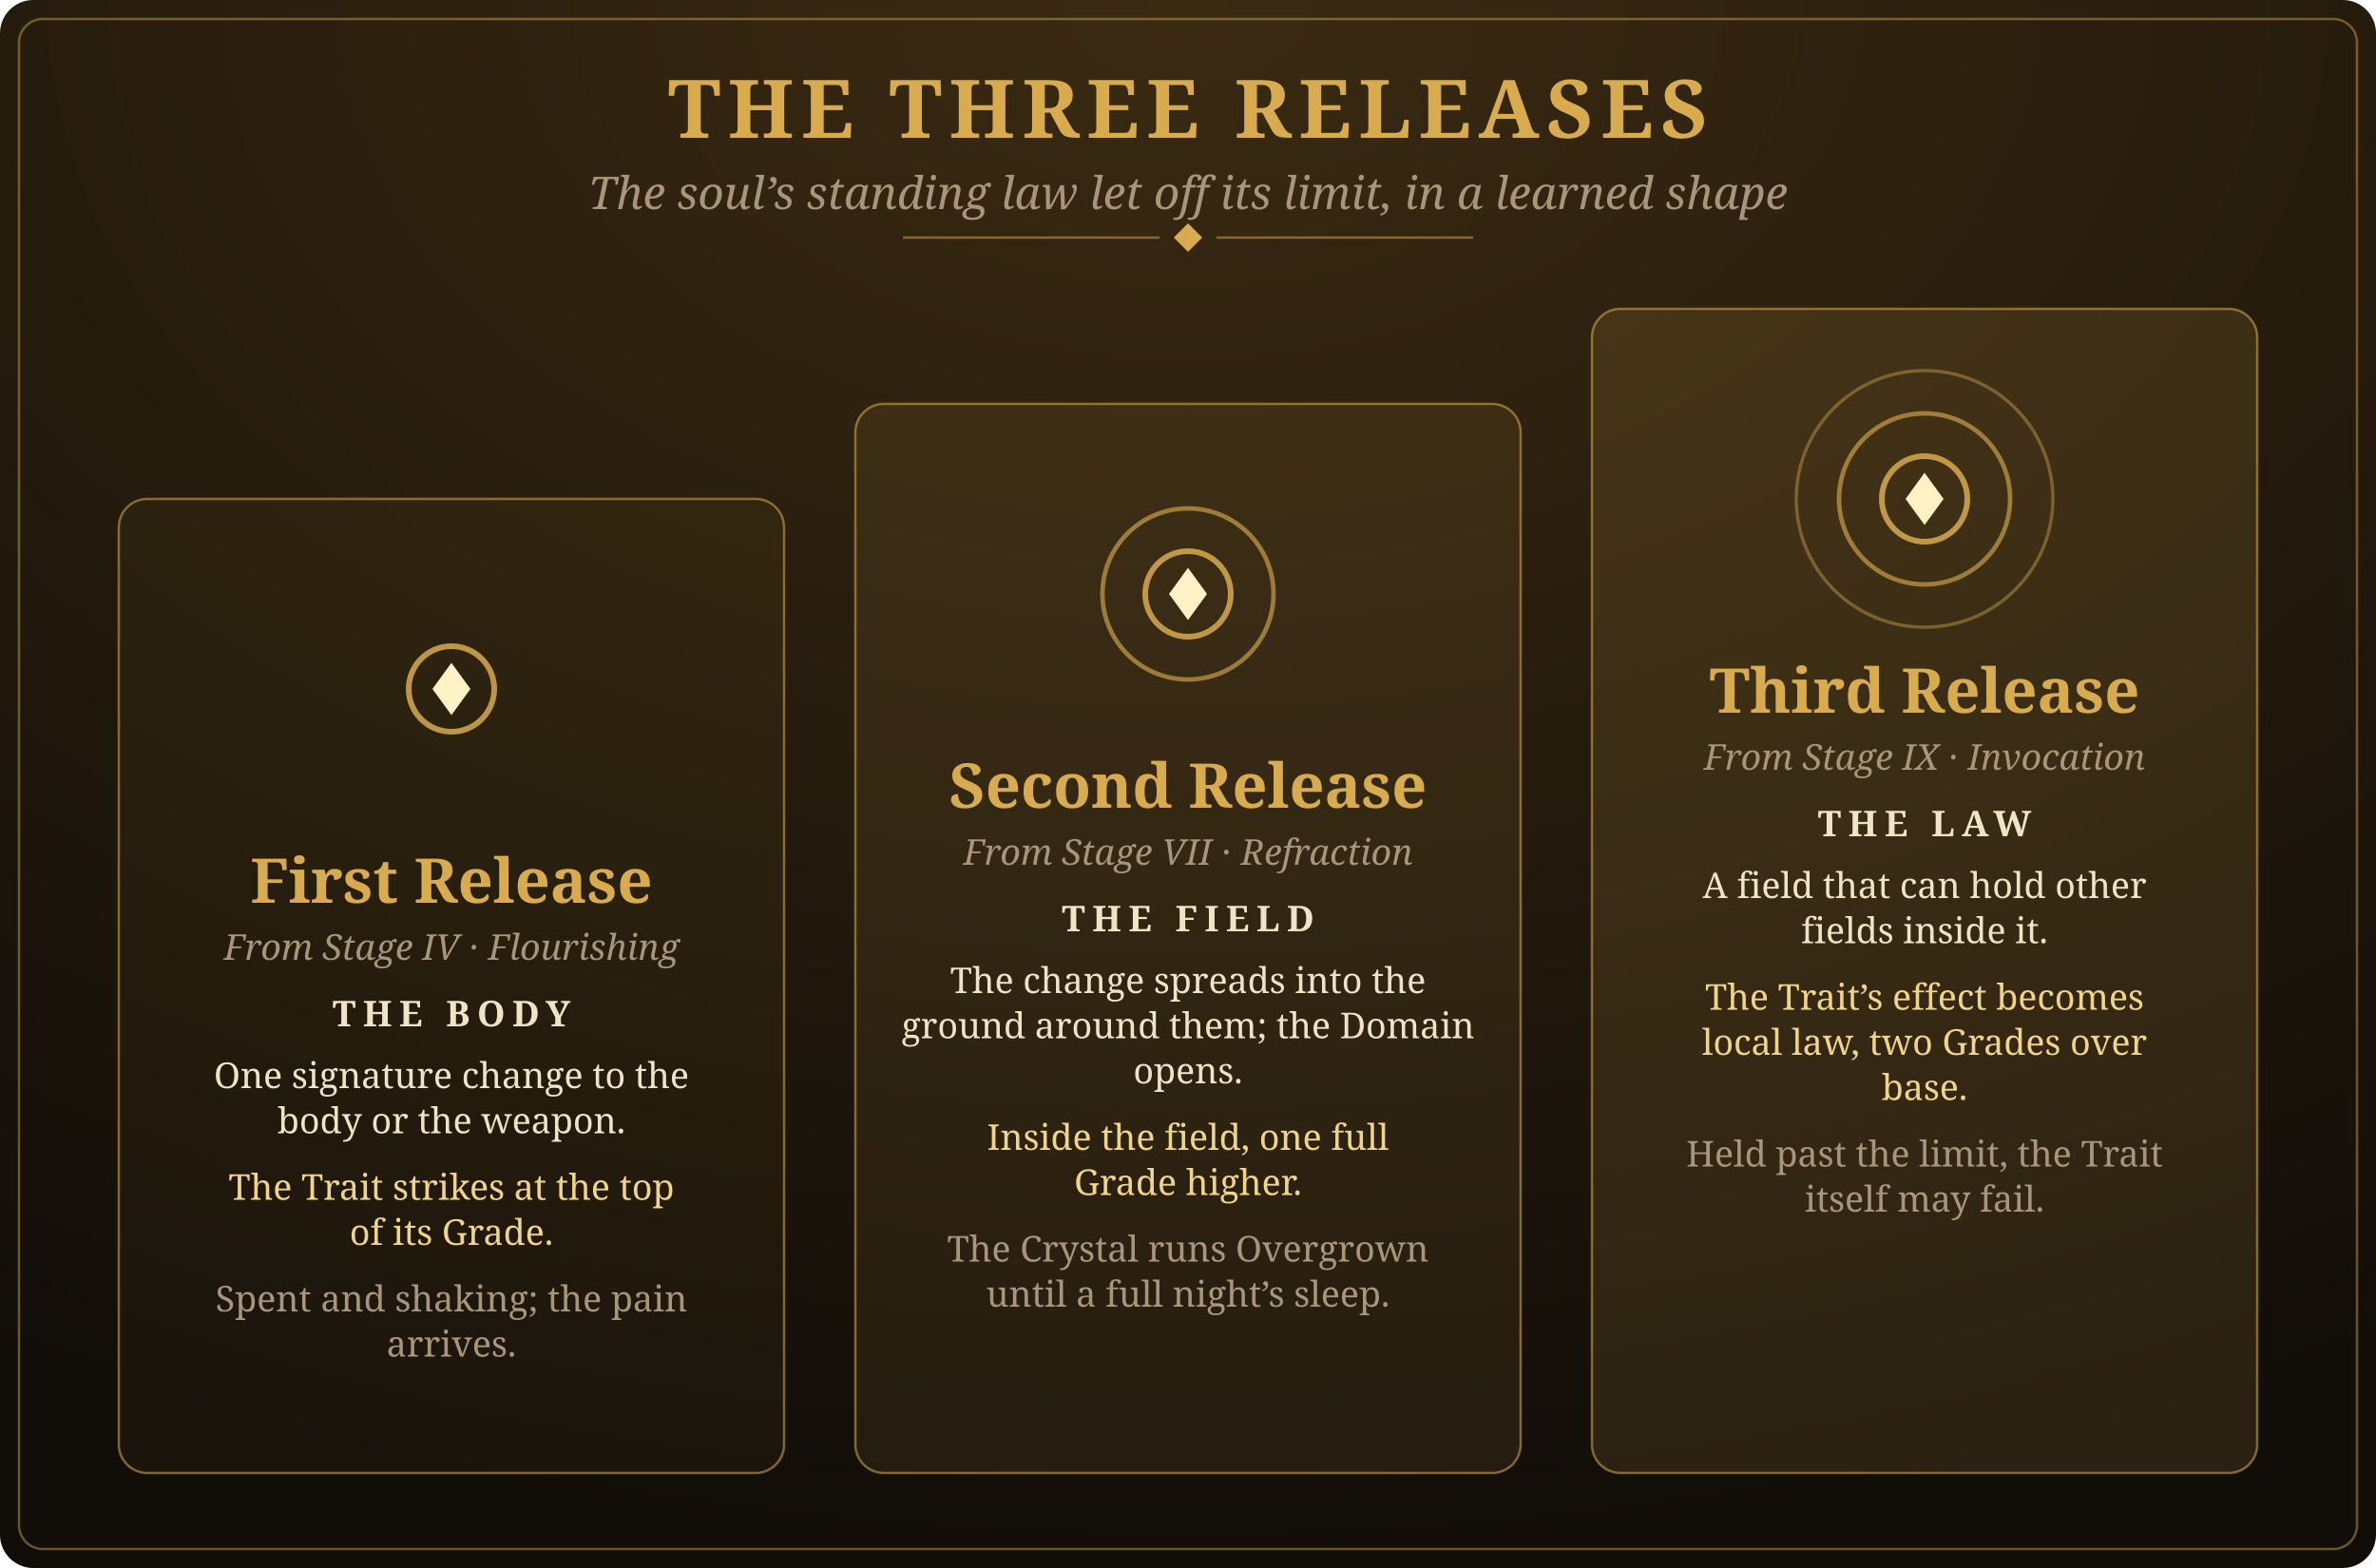
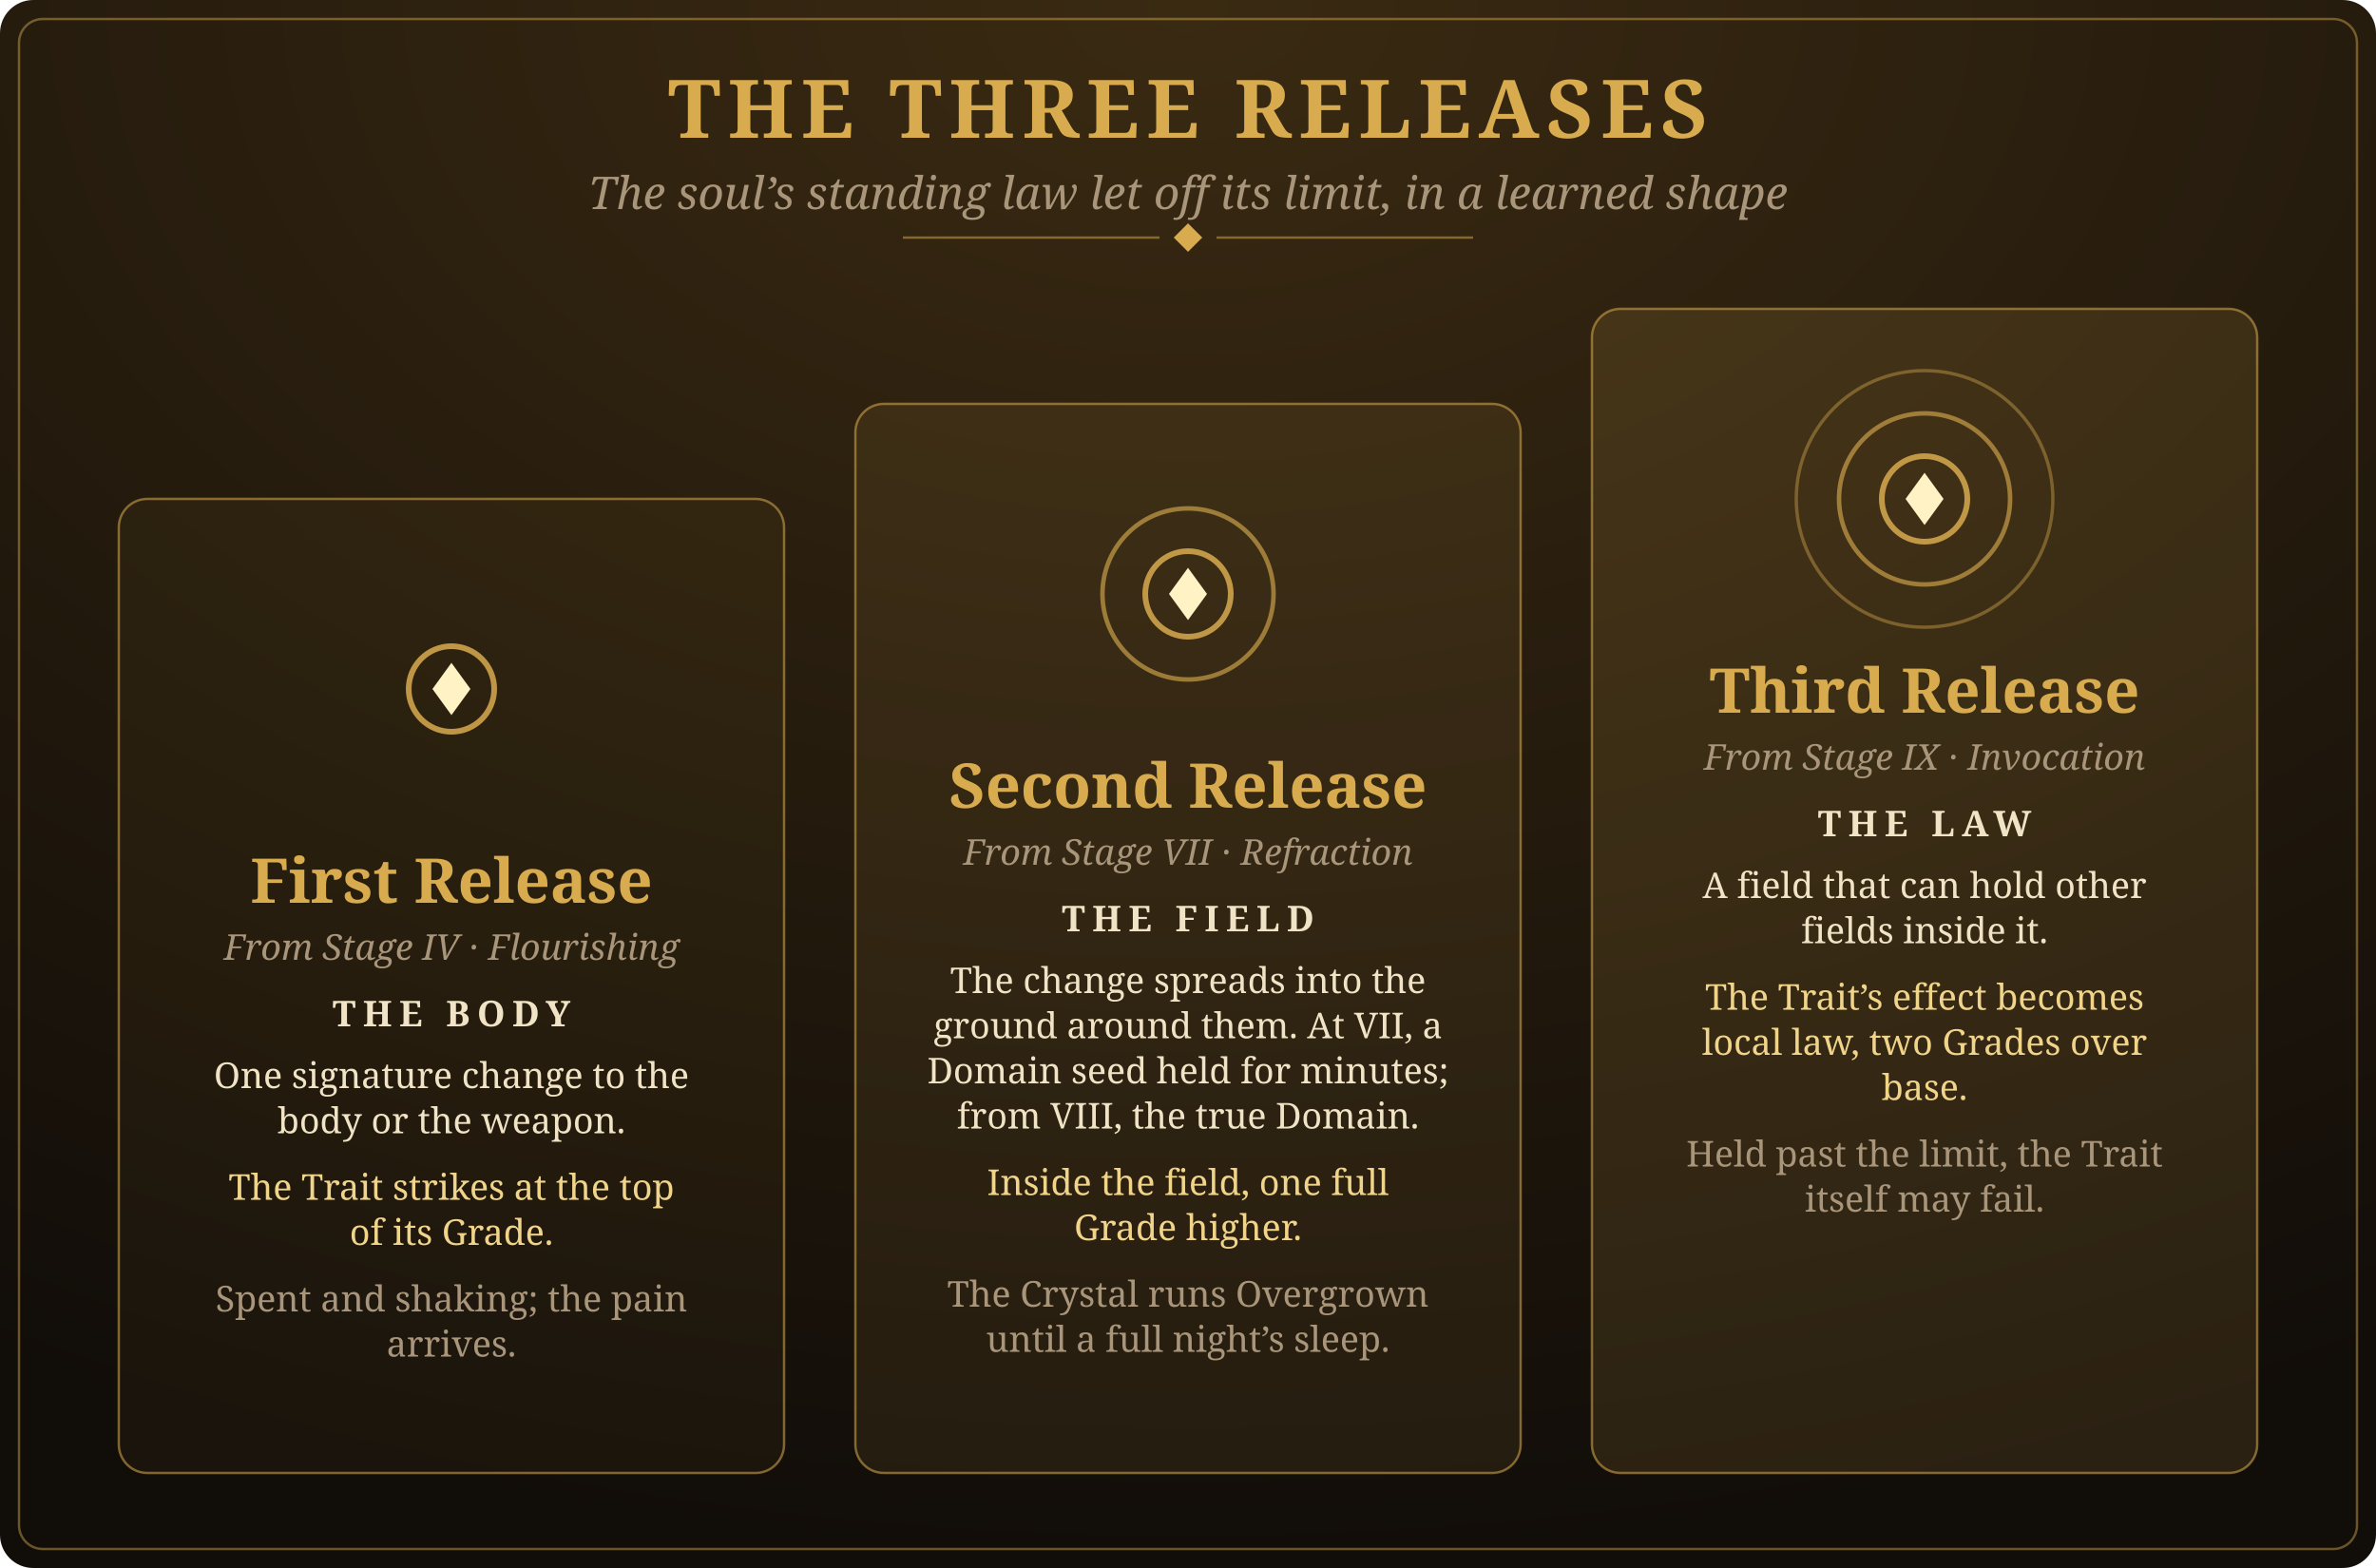
<svg xmlns="http://www.w3.org/2000/svg" viewBox="0 0 1000 660" font-family="'Cormorant Garamond', 'EB Garamond', Garamond, Georgia, serif">
  <defs>
    <radialGradient id="glow" cx=".5" cy="0" r="1">
      <stop offset="0" stop-color="#3a2a12" />
      <stop offset="1" stop-color="#110d09" />
    </radialGradient>
  </defs>
  <rect width="1000" height="660" rx="14" fill="url(#glow)" />
  <rect x="8" y="8" width="984" height="644" rx="10" fill="none" stroke="#d8ab4f" stroke-opacity=".45" />
  <text x="500.0" y="58" text-anchor="middle" fill="#d8ab4f" font-size="34" font-weight="600" letter-spacing="3">THE THREE RELEASES</text>
  <text x="500.0" y="88" text-anchor="middle" fill="#a8957a" font-size="19" font-style="italic" font-family="'Crimson Pro', Georgia, serif">The soul’s standing law let off its limit, in a learned shape</text>
  <path d="M380.0 100 L488.0 100 M512.0 100 L620.0 100" stroke="#d8ab4f" stroke-opacity=".5" />
  <polygon points="500.0,94 506.0,100 500.0,106 494.0,100" fill="#d8ab4f" />
  <rect x="50" y="210" width="280" height="410" rx="12" fill="#d8ab4f" fill-opacity="0.05" stroke="#d8ab4f" stroke-opacity=".55" />
  <circle cx="190" cy="290" r="18" fill="none" stroke="#d8ab4f" stroke-opacity="0.85" stroke-width="2.4" />
  <polygon points="190,279 198,290 190,301 182,290" fill="#fff2c4" />
  <text x="190" y="380" font-size="26" fill="#d8ab4f" text-anchor="middle" font-weight="600">First Release</text>
  <text x="190" y="404" font-size="15" fill="#a8957a" text-anchor="middle" font-weight="normal" font-style="italic" font-family="'Crimson Pro', Georgia, serif">From Stage IV · Flourishing</text>
  <text x="190" y="432" font-size="15" fill="#f1e4c6" text-anchor="middle" font-weight="600" letter-spacing="3">THE BODY</text>
  <text x="190" y="458" font-size="15" fill="#f1e4c6" text-anchor="middle" font-weight="normal" font-family="'Crimson Pro', Georgia, serif">One signature change to the</text>
  <text x="190" y="477" font-size="15" fill="#f1e4c6" text-anchor="middle" font-weight="normal" font-family="'Crimson Pro', Georgia, serif">body or the weapon.</text>
  <text x="190" y="505" font-size="15" fill="#f0d48a" text-anchor="middle" font-weight="normal" font-family="'Crimson Pro', Georgia, serif">The Trait strikes at the top</text>
  <text x="190" y="524" font-size="15" fill="#f0d48a" text-anchor="middle" font-weight="normal" font-family="'Crimson Pro', Georgia, serif">of its Grade.</text>
  <text x="190" y="552" font-size="15" fill="#a8957a" text-anchor="middle" font-weight="normal" font-family="'Crimson Pro', Georgia, serif">Spent and shaking; the pain</text>
  <text x="190" y="571" font-size="15" fill="#a8957a" text-anchor="middle" font-weight="normal" font-family="'Crimson Pro', Georgia, serif">arrives.</text>
  <rect x="360" y="170" width="280" height="450" rx="12" fill="#d8ab4f" fill-opacity="0.09" stroke="#d8ab4f" stroke-opacity=".55" />
  <circle cx="500" cy="250" r="18" fill="none" stroke="#d8ab4f" stroke-opacity="0.85" stroke-width="2.4" />
  <circle cx="500" cy="250" r="36" fill="none" stroke="#d8ab4f" stroke-opacity="0.63" stroke-width="1.9" />
  <polygon points="500,239 508,250 500,261 492,250" fill="#fff2c4" />
  <text x="500" y="340" font-size="26" fill="#d8ab4f" text-anchor="middle" font-weight="600">Second Release</text>
  <text x="500" y="364" font-size="15" fill="#a8957a" text-anchor="middle" font-weight="normal" font-style="italic" font-family="'Crimson Pro', Georgia, serif">From Stage VII · Refraction</text>
  <text x="500" y="392" font-size="15" fill="#f1e4c6" text-anchor="middle" font-weight="600" letter-spacing="3">THE FIELD</text>
  <text x="500" y="418" font-size="15" fill="#f1e4c6" text-anchor="middle" font-weight="normal" font-family="'Crimson Pro', Georgia, serif">The change spreads into the</text>
-   <text x="500" y="437" font-size="15" fill="#f1e4c6" text-anchor="middle" font-weight="normal" font-family="'Crimson Pro', Georgia, serif">ground around them; the Domain</text>
-   <text x="500" y="456" font-size="15" fill="#f1e4c6" text-anchor="middle" font-weight="normal" font-family="'Crimson Pro', Georgia, serif">opens.</text>
-   <text x="500" y="484" font-size="15" fill="#f0d48a" text-anchor="middle" font-weight="normal" font-family="'Crimson Pro', Georgia, serif">Inside the field, one full</text>
-   <text x="500" y="503" font-size="15" fill="#f0d48a" text-anchor="middle" font-weight="normal" font-family="'Crimson Pro', Georgia, serif">Grade higher.</text>
-   <text x="500" y="531" font-size="15" fill="#a8957a" text-anchor="middle" font-weight="normal" font-family="'Crimson Pro', Georgia, serif">The Crystal runs Overgrown</text>
-   <text x="500" y="550" font-size="15" fill="#a8957a" text-anchor="middle" font-weight="normal" font-family="'Crimson Pro', Georgia, serif">until a full night’s sleep.</text>
+   <text x="500" y="437" font-size="15" fill="#f1e4c6" text-anchor="middle" font-weight="normal" font-family="'Crimson Pro', Georgia, serif">ground around them. At VII, a</text>
+   <text x="500" y="456" font-size="15" fill="#f1e4c6" text-anchor="middle" font-weight="normal" font-family="'Crimson Pro', Georgia, serif">Domain seed held for minutes;</text>
+   <text x="500" y="475" font-size="15" fill="#f1e4c6" text-anchor="middle" font-weight="normal" font-family="'Crimson Pro', Georgia, serif">from VIII, the true Domain.</text>
+   <text x="500" y="503" font-size="15" fill="#f0d48a" text-anchor="middle" font-weight="normal" font-family="'Crimson Pro', Georgia, serif">Inside the field, one full</text>
+   <text x="500" y="522" font-size="15" fill="#f0d48a" text-anchor="middle" font-weight="normal" font-family="'Crimson Pro', Georgia, serif">Grade higher.</text>
+   <text x="500" y="550" font-size="15" fill="#a8957a" text-anchor="middle" font-weight="normal" font-family="'Crimson Pro', Georgia, serif">The Crystal runs Overgrown</text>
+   <text x="500" y="569" font-size="15" fill="#a8957a" text-anchor="middle" font-weight="normal" font-family="'Crimson Pro', Georgia, serif">until a full night’s sleep.</text>
  <rect x="670" y="130" width="280" height="490" rx="12" fill="#d8ab4f" fill-opacity="0.13" stroke="#d8ab4f" stroke-opacity=".55" />
  <circle cx="810" cy="210" r="18" fill="none" stroke="#d8ab4f" stroke-opacity="0.85" stroke-width="2.4" />
  <circle cx="810" cy="210" r="36" fill="none" stroke="#d8ab4f" stroke-opacity="0.63" stroke-width="1.9" />
  <circle cx="810" cy="210" r="54" fill="none" stroke="#d8ab4f" stroke-opacity="0.41" stroke-width="1.4" />
  <polygon points="810,199 818,210 810,221 802,210" fill="#fff2c4" />
  <text x="810" y="300" font-size="26" fill="#d8ab4f" text-anchor="middle" font-weight="600">Third Release</text>
  <text x="810" y="324" font-size="15" fill="#a8957a" text-anchor="middle" font-weight="normal" font-style="italic" font-family="'Crimson Pro', Georgia, serif">From Stage IX · Invocation</text>
  <text x="810" y="352" font-size="15" fill="#f1e4c6" text-anchor="middle" font-weight="600" letter-spacing="3">THE LAW</text>
  <text x="810" y="378" font-size="15" fill="#f1e4c6" text-anchor="middle" font-weight="normal" font-family="'Crimson Pro', Georgia, serif">A field that can hold other</text>
  <text x="810" y="397" font-size="15" fill="#f1e4c6" text-anchor="middle" font-weight="normal" font-family="'Crimson Pro', Georgia, serif">fields inside it.</text>
  <text x="810" y="425" font-size="15" fill="#f0d48a" text-anchor="middle" font-weight="normal" font-family="'Crimson Pro', Georgia, serif">The Trait’s effect becomes</text>
  <text x="810" y="444" font-size="15" fill="#f0d48a" text-anchor="middle" font-weight="normal" font-family="'Crimson Pro', Georgia, serif">local law, two Grades over</text>
  <text x="810" y="463" font-size="15" fill="#f0d48a" text-anchor="middle" font-weight="normal" font-family="'Crimson Pro', Georgia, serif">base.</text>
  <text x="810" y="491" font-size="15" fill="#a8957a" text-anchor="middle" font-weight="normal" font-family="'Crimson Pro', Georgia, serif">Held past the limit, the Trait</text>
  <text x="810" y="510" font-size="15" fill="#a8957a" text-anchor="middle" font-weight="normal" font-family="'Crimson Pro', Georgia, serif">itself may fail.</text>
</svg>
